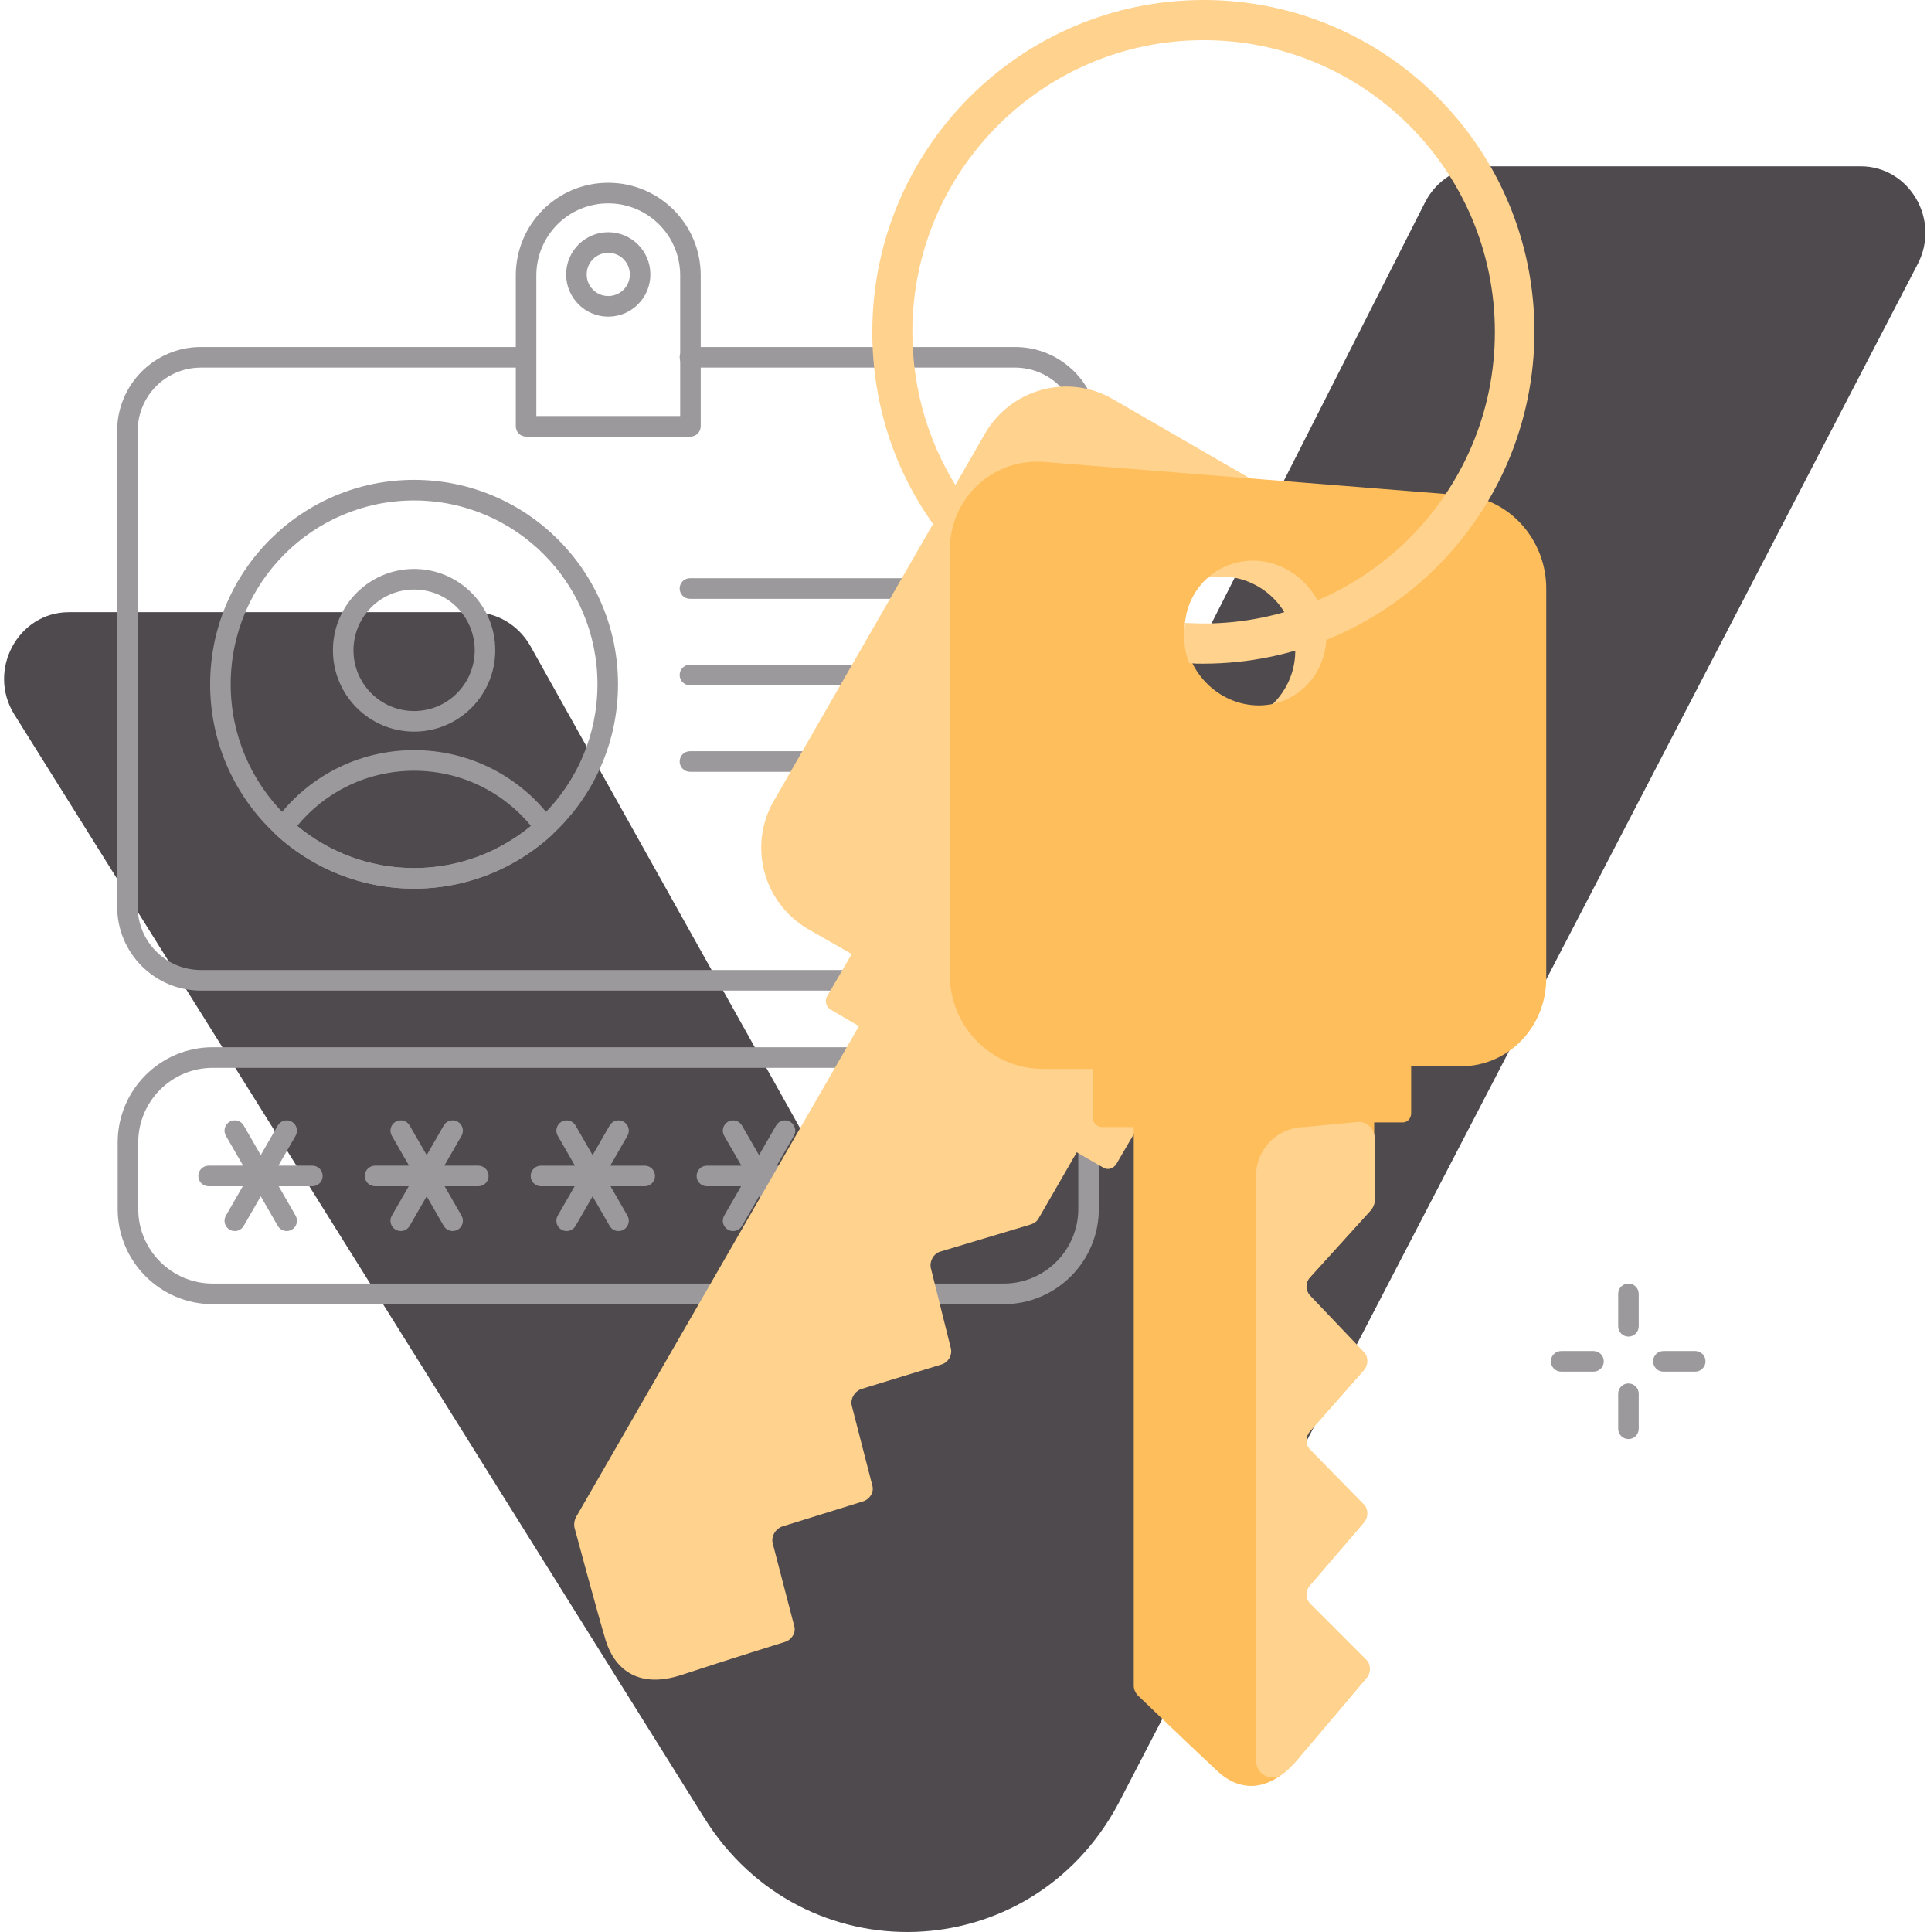
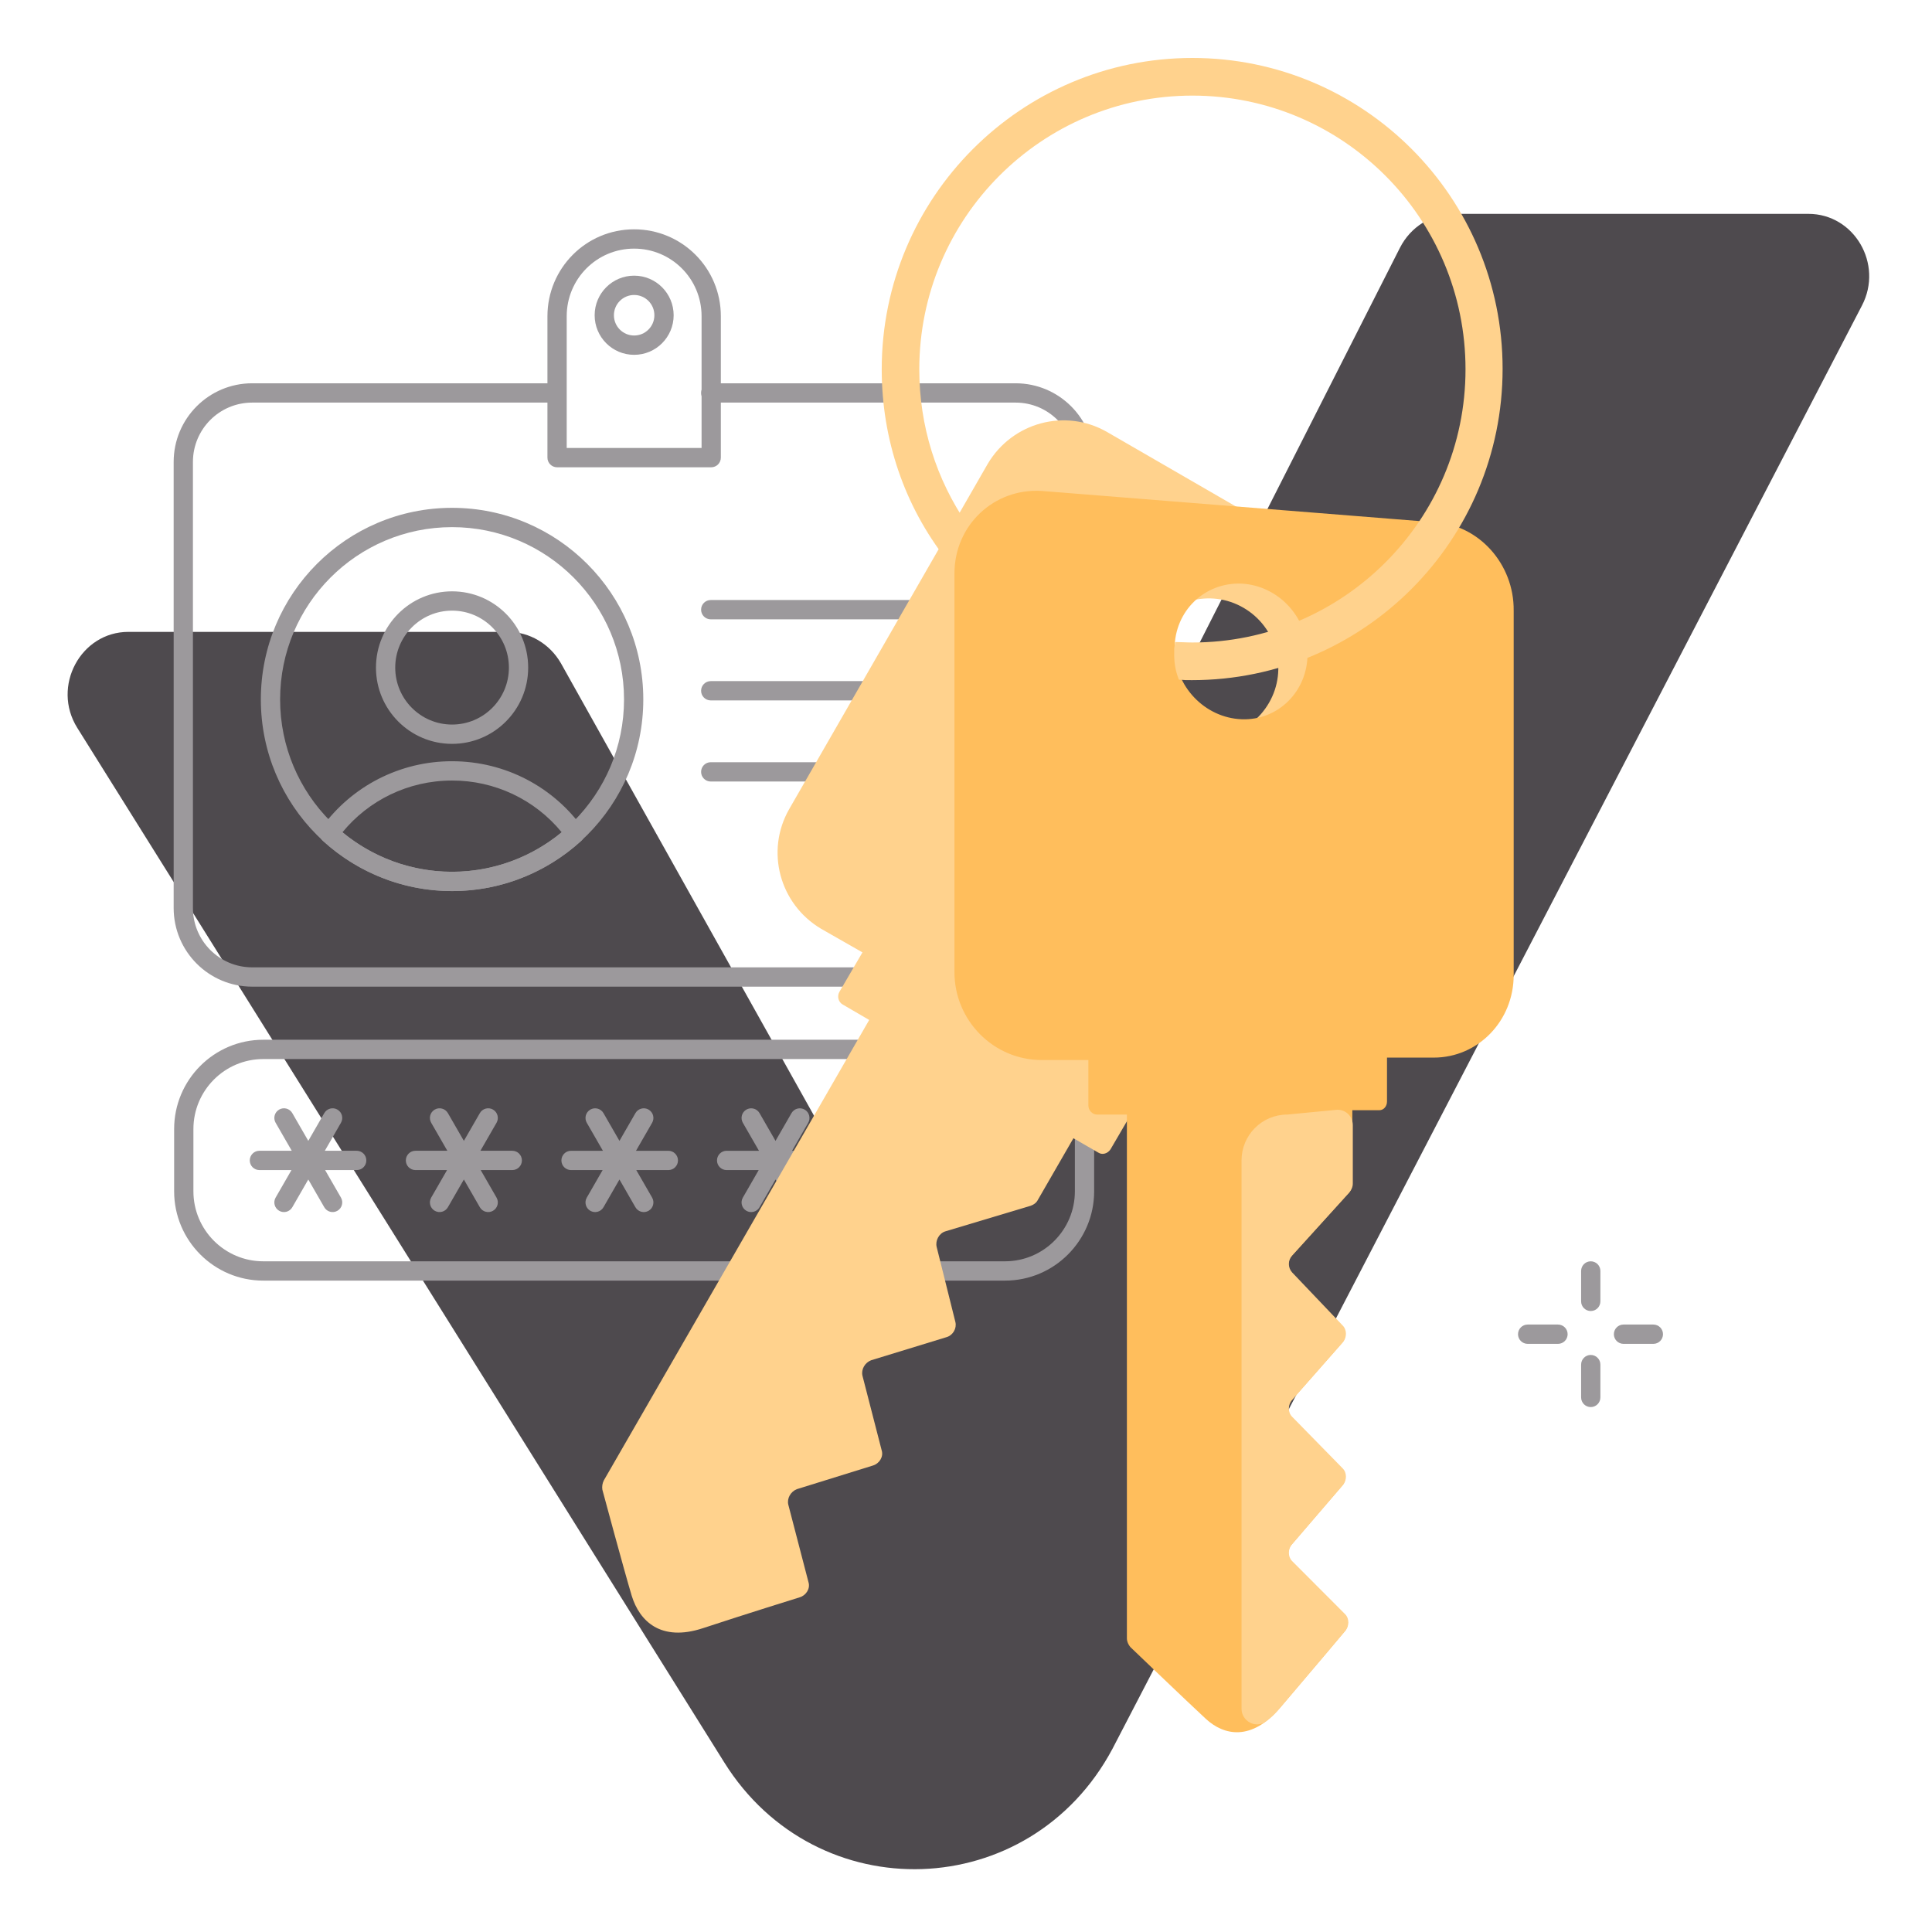
- <svg xmlns="http://www.w3.org/2000/svg" width="374" height="375" fill="none" viewBox="0 0 374 375">
-   <path fill="#4E4A4E" d="M13.373 118.824h78.584c4.487 0 8.676 2.498 10.97 6.496l56.743 101.435c4.987 8.894 17.552 8.594 22.14-.5l94.839-186.98c2.194-4.297 6.482-6.996 11.169-6.996h73.398c9.474 0 15.557 10.394 11.07 18.988L217.113 350.076c-17.054 31.979-61.232 33.478-80.379 2.798L2.802 138.711c-5.385-8.594.698-19.887 10.57-19.887" />
-   <path fill="#9C999C" fill-rule="evenodd" d="M41.296 207.266c-7.974 0-14.46 6.5-14.46 14.491v12.891c0 7.991 6.486 14.491 14.46 14.491h153.578c7.973 0 14.46-6.5 14.46-14.491v-12.891c0-7.991-6.487-14.491-14.46-14.491zm-18.45 14.491c0-10.198 8.273-18.488 18.45-18.488h153.578c10.176 0 18.449 8.29 18.449 18.488v12.891c0 10.199-8.273 18.489-18.449 18.489H41.296c-10.177 0-18.45-8.29-18.45-18.489zm21.741-4.03a1.99 1.99 0 0 1 2.725.732l3.308 5.745 3.309-5.745a1.99 1.99 0 0 1 2.724-.732 2 2 0 0 1 .73 2.73l-3.338 5.797h6.598c1.101 0 1.994.895 1.994 1.999a1.997 1.997 0 0 1-1.994 1.998h-6.54l3.28 5.697a2 2 0 0 1-.73 2.73 1.99 1.99 0 0 1-2.724-.732l-3.309-5.745-3.308 5.745a1.99 1.99 0 0 1-2.725.732 2 2 0 0 1-.73-2.73l3.28-5.697h-6.639a1.997 1.997 0 0 1-1.994-1.998c0-1.104.893-1.999 1.994-1.999h6.697l-3.338-5.797a2 2 0 0 1 .73-2.73m32.212 0a1.99 1.99 0 0 1 2.724.732l3.309 5.745 3.308-5.745a1.99 1.99 0 0 1 2.725-.732 2 2 0 0 1 .73 2.73l-3.338 5.797h6.597c1.102 0 1.995.895 1.995 1.999a1.997 1.997 0 0 1-1.995 1.998h-6.54l3.281 5.697a2 2 0 0 1-.73 2.73 1.99 1.99 0 0 1-2.725-.732l-3.308-5.745-3.309 5.745a1.99 1.99 0 0 1-2.724.732 2 2 0 0 1-.73-2.73l3.28-5.697h-6.54a1.997 1.997 0 0 1-1.994-1.998c0-1.104.893-1.999 1.994-1.999h6.597l-3.338-5.797a2 2 0 0 1 .73-2.73" clip-rule="evenodd" />
-   <path fill="#9C999C" fill-rule="evenodd" d="M109.01 217.73a1.993 1.993 0 0 1 2.725.732l3.308 5.745 3.309-5.745a1.99 1.99 0 0 1 2.724-.732 2 2 0 0 1 .731 2.73l-3.338 5.797h6.696c1.102 0 1.995.894 1.995 1.998a1.997 1.997 0 0 1-1.995 1.999h-6.639l3.281 5.697a2 2 0 0 1-.731 2.73 1.99 1.99 0 0 1-2.724-.732l-3.309-5.745-3.308 5.745a1.993 1.993 0 0 1-2.725.732 2 2 0 0 1-.73-2.73l3.281-5.697h-6.54a1.997 1.997 0 0 1-1.995-1.999c0-1.104.893-1.998 1.995-1.998h6.597l-3.338-5.797a2 2 0 0 1 .73-2.73m32.311 0a1.993 1.993 0 0 1 2.725.732l3.308 5.745 3.309-5.745a1.993 1.993 0 0 1 2.725-.732 2 2 0 0 1 .73 2.73l-3.338 5.797h6.597c1.101 0 1.994.894 1.994 1.998a1.997 1.997 0 0 1-1.994 1.999h-6.54l3.281 5.697a2 2 0 0 1-.73 2.73 1.993 1.993 0 0 1-2.725-.732l-3.309-5.745-3.308 5.745a1.993 1.993 0 0 1-2.725.732 2 2 0 0 1-.73-2.73l3.281-5.697h-6.64a1.997 1.997 0 0 1-1.994-1.999c0-1.104.893-1.998 1.994-1.998h6.697l-3.338-5.797a2 2 0 0 1 .73-2.73m33.508 0a1.993 1.993 0 0 1 2.725.732l3.308 5.745 3.309-5.745a1.993 1.993 0 0 1 2.725-.732 2 2 0 0 1 .73 2.73l-3.338 5.797h6.697c1.101 0 1.994.894 1.994 1.998a1.997 1.997 0 0 1-1.994 1.999h-6.64l3.281 5.697a2 2 0 0 1-.73 2.73 1.993 1.993 0 0 1-2.725-.732l-3.309-5.745-3.308 5.745a1.993 1.993 0 0 1-2.725.732 2 2 0 0 1-.73-2.73l3.281-5.697h-6.54a1.997 1.997 0 0 1-1.995-1.999c0-1.104.893-1.998 1.995-1.998h6.597l-3.338-5.797a2 2 0 0 1 .73-2.73M39.002 71.353c-6.776 0-12.266 5.501-12.266 12.292v92.341c0 6.791 5.49 12.292 12.266 12.292h158.066c6.776 0 12.266-5.501 12.266-12.292V83.645c0-6.791-5.49-12.292-12.266-12.292h-63.127a1.996 1.996 0 0 1-1.994-1.999c0-1.104.893-1.998 1.994-1.998h63.127c8.98 0 16.255 7.29 16.255 16.289v92.341c0 8.999-7.275 16.289-16.255 16.289H39.002c-8.98 0-16.255-7.29-16.255-16.289V83.645c0-8.999 7.276-16.29 16.255-16.29h63.027c1.102 0 1.995.895 1.995 2a1.997 1.997 0 0 1-1.995 1.998z" clip-rule="evenodd" />
-   <path fill="#9C999C" fill-rule="evenodd" d="M118.084 39.475c-7.766 0-13.961 6.292-13.961 13.991v27.283h27.923V53.466c0-7.782-6.279-13.991-13.962-13.991m-17.95 13.991c0-9.89 7.965-17.989 17.95-17.989 9.87 0 17.951 7.983 17.951 17.989v29.281a1.997 1.997 0 0 1-1.994 1.999h-31.913a1.997 1.997 0 0 1-1.994-1.999z" clip-rule="evenodd" />
-   <path fill="#9C999C" fill-rule="evenodd" d="M109.908 53.268c0-4.526 3.661-8.195 8.177-8.195 4.517 0 8.178 3.67 8.178 8.195s-3.661 8.195-8.178 8.195c-4.516 0-8.177-3.67-8.177-8.195m8.177-4.197a4.193 4.193 0 0 0-4.188 4.197 4.193 4.193 0 0 0 4.188 4.197 4.193 4.193 0 0 0 4.189-4.197 4.193 4.193 0 0 0-4.189-4.197m-77.288 83.744c0-21.911 17.725-39.674 39.591-39.674s39.591 17.763 39.591 39.674c0 21.912-17.725 39.675-39.591 39.675s-39.591-17.763-39.591-39.675m39.591-35.677c-19.663 0-35.602 15.973-35.602 35.677s15.94 35.677 35.602 35.677 35.602-15.973 35.602-35.677-15.94-35.677-35.602-35.677" clip-rule="evenodd" />
-   <path fill="#9C999C" fill-rule="evenodd" d="M64.632 126.22c0-8.721 7.054-15.79 15.756-15.79s15.757 7.069 15.757 15.79-7.054 15.789-15.757 15.789-15.756-7.069-15.756-15.789m15.756-11.793c-6.499 0-11.767 5.28-11.767 11.793s5.268 11.792 11.767 11.792c6.5 0 11.768-5.28 11.768-11.792 0-6.513-5.268-11.793-11.768-11.793m51.559-.2c0-1.104.893-1.998 1.994-1.998h54.55c1.102 0 1.995.894 1.995 1.998a1.997 1.997 0 0 1-1.995 1.999h-54.55a1.997 1.997 0 0 1-1.994-1.999m0 16.789c0-1.103.893-1.998 1.994-1.998h54.55c1.102 0 1.995.895 1.995 1.998a1.997 1.997 0 0 1-1.995 1.999h-54.55a1.997 1.997 0 0 1-1.994-1.999m-78.606 28.41a33.23 33.23 0 0 1 27.047-13.82 33.23 33.23 0 0 1 27.048 13.82 2.003 2.003 0 0 1-.275 2.648c-7.03 6.414-16.478 10.414-26.773 10.414s-19.742-4-26.772-10.414a2 2 0 0 1-.275-2.648m4.346.893c6.163 5.071 14.109 8.172 22.701 8.172s16.54-3.101 22.702-8.172c-5.376-6.561-13.547-10.716-22.702-10.716-9.154 0-17.325 4.155-22.7 10.716m74.26-12.512c0-1.104.893-1.998 1.994-1.998h54.55c1.102 0 1.995.894 1.995 1.998a1.997 1.997 0 0 1-1.995 1.999h-54.55a1.997 1.997 0 0 1-1.994-1.999M316.14 249.141c1.102 0 1.995.894 1.995 1.998v6.296a1.997 1.997 0 0 1-1.995 1.999 1.997 1.997 0 0 1-1.994-1.999v-6.296c0-1.104.893-1.998 1.994-1.998m-15.058 15.092c0-1.104.893-1.999 1.994-1.999h6.283c1.101 0 1.994.895 1.994 1.999a1.996 1.996 0 0 1-1.994 1.998h-6.283a1.996 1.996 0 0 1-1.994-1.998m19.845 0c0-1.104.893-1.999 1.994-1.999h6.183c1.102 0 1.995.895 1.995 1.999a1.997 1.997 0 0 1-1.995 1.998h-6.183a1.996 1.996 0 0 1-1.994-1.998m-4.787 4.294c1.102 0 1.995.895 1.995 1.998v6.796a1.997 1.997 0 0 1-1.995 1.999 1.997 1.997 0 0 1-1.994-1.999v-6.796c0-1.103.893-1.998 1.994-1.998" clip-rule="evenodd" />
-   <path fill="#FFD28D" fill-rule="evenodd" d="m216.015 77.45 73.797 42.673c8.676 4.997 11.668 16.09 6.582 23.785l-41.187 71.454c-5.086 9.594-16.056 12.592-24.732 7.595l-8.975-5.196-4.787 8.194c-.598.9-1.695 1.2-2.493.7l-5.186-2.998-7.379 12.792c-.3.599-.898.999-1.496 1.199l-17.652 5.296c-1.296.4-2.094 1.899-1.795 3.198l3.889 15.59c.3 1.3-.498 2.699-1.795 3.098l-15.657 4.797c-1.296.5-2.094 1.899-1.795 3.198l3.989 15.49c.399 1.3-.498 2.699-1.795 3.098l-15.756 4.897c-1.297.5-2.095 1.899-1.795 3.198l4.188 16.09c.399 1.299-.499 2.698-1.795 3.098 0 0-11.269 3.498-20.045 6.396s-13.164-1.499-14.759-6.696c-1.596-5.296-6.084-21.986-6.084-21.986a3.2 3.2 0 0 1 .3-1.899l54.949-95.339-5.485-3.197c-.898-.5-1.197-1.699-.698-2.599l4.786-8.195-8.576-4.896c-8.576-5.097-11.568-16.09-6.582-24.785l41.087-71.454c5.086-8.594 16.056-11.592 24.732-6.596m8.576 41.675c-3.989 6.896-1.595 15.69 5.286 19.688s15.657 1.599 19.646-5.297 1.595-15.69-5.286-19.687-15.657-1.599-19.646 5.296" clip-rule="evenodd" />
-   <path fill="#FFBE5C" fill-rule="evenodd" d="m202.452 89.642 81.377 6.496c9.075.5 16.454 8.595 16.355 18.288v75.452c0 9.494-7.38 17.089-16.555 17.089h-9.673v9.094c0 1-.698 1.799-1.596 1.799h-5.584v15.29c0 .7-.3 1.299-.699 1.799l-11.867 13.092a2.61 2.61 0 0 0 0 3.498l10.471 10.992c.898.9.898 2.499 0 3.498l-10.471 11.893c-.897.999-.897 2.598 0 3.497l10.471 10.694c.898.899.898 2.498 0 3.497l-10.471 12.192c-.897 1-.897 2.599 0 3.498l10.97 10.993c.897.9.897 2.499 0 3.498 0 0-7.479 8.894-13.363 15.79s-11.568 5.796-15.358 2.298c-3.79-3.497-15.657-14.89-15.657-14.89-.399-.5-.698-1.099-.698-1.799V218.759h-6.183c-.997 0-1.795-.899-1.795-1.898v-9.394h-9.674c-9.972 0-18.05-8.195-18.05-18.189v-82.547c0-9.993 8.178-17.688 18.05-17.089m27.525 32.679c0 7.795 6.282 14.291 13.862 14.591 7.579.3 13.662-5.796 13.662-13.491 0-7.696-6.083-14.191-13.662-14.591-7.679-.3-13.862 5.696-13.862 13.491" clip-rule="evenodd" />
-   <path fill="#FFD28D" d="M233.666 0c-35.502 0-64.323 28.882-64.323 64.459 0 14.49 4.687 28.282 13.463 39.474l4.288-7.295c-6.482-9.394-9.972-20.487-9.972-32.18 0-31.28 25.33-56.663 56.544-56.663s56.545 25.384 56.545 56.664-25.43 56.563-56.545 56.563c-1.197 0-2.593-.099-3.59-.099-.1.899-.299 1.998-.1 4.197.2 1.999.898 3.598.898 3.598 1.396.1 1.296.1 2.692.1 35.503 0 64.323-28.882 64.323-64.46C297.889 28.783 269.069 0 233.666 0m18.25 341.48c5.884-6.896 13.363-15.79 13.363-15.79.898-1 .898-2.599 0-3.498l-10.969-10.993c-.898-.899-.898-2.498 0-3.498l10.471-12.192c.897-.999.897-2.598 0-3.498l-10.471-10.693c-.898-.899-.898-2.498 0-3.498l10.471-11.892c.897-.999.897-2.598 0-3.498l-10.471-10.993a2.61 2.61 0 0 1 0-3.498l11.867-13.091c.399-.5.698-1.099.698-1.799v-12.092c0-1.799-1.396-3.198-3.191-3.198l-10.372.999c-5.285 0-9.474 4.297-9.474 9.494v113.527c0 2.599 2.992 4.198 5.086 2.599.998-.7 1.995-1.699 2.992-2.898" />
+ <svg xmlns="http://www.w3.org/2000/svg" width="400" height="400" fill="none" viewBox="0 0 400 400">
+   <path fill="#4E4A4E" d="M26.58 130.824h78.585c4.487 0 8.676 2.498 10.97 6.496l56.743 101.435c4.987 8.894 17.552 8.594 22.14-.5l94.839-186.98c2.194-4.297 6.482-6.996 11.169-6.996h73.398c9.474 0 15.557 10.394 11.07 18.988L230.321 362.076c-17.054 31.979-61.232 33.478-80.379 2.798L16.01 150.711c-5.385-8.594.698-19.887 10.57-19.887" />
+   <path fill="#9C999C" fill-rule="evenodd" d="M54.504 219.266c-7.974 0-14.46 6.5-14.46 14.491v12.891c0 7.991 6.486 14.491 14.46 14.491h153.578c7.973 0 14.46-6.5 14.46-14.491v-12.891c0-7.991-6.487-14.491-14.46-14.491zm-18.45 14.491c0-10.198 8.273-18.488 18.45-18.488h153.578c10.176 0 18.449 8.29 18.449 18.488v12.891c0 10.199-8.273 18.489-18.449 18.489H54.504c-10.177 0-18.45-8.29-18.45-18.489zm21.741-4.03a1.99 1.99 0 0 1 2.725.732l3.308 5.745 3.309-5.745a1.99 1.99 0 0 1 2.724-.732 2 2 0 0 1 .73 2.73l-3.337 5.797h6.597c1.101 0 1.994.895 1.994 1.999a1.997 1.997 0 0 1-1.994 1.998h-6.54l3.28 5.697a2 2 0 0 1-.73 2.73 1.99 1.99 0 0 1-2.724-.732l-3.309-5.745-3.308 5.745a1.99 1.99 0 0 1-2.725.732 2 2 0 0 1-.73-2.73l3.28-5.697h-6.639a1.997 1.997 0 0 1-1.994-1.998c0-1.104.893-1.999 1.994-1.999h6.697l-3.338-5.797a2 2 0 0 1 .73-2.73m32.212 0a1.99 1.99 0 0 1 2.724.732l3.309 5.745 3.308-5.745a1.99 1.99 0 0 1 2.725-.732 2 2 0 0 1 .73 2.73l-3.338 5.797h6.597c1.102 0 1.995.895 1.995 1.999a1.997 1.997 0 0 1-1.995 1.998h-6.54l3.281 5.697a2 2 0 0 1-.73 2.73 1.99 1.99 0 0 1-2.725-.732l-3.308-5.745-3.309 5.745a1.99 1.99 0 0 1-2.724.732 2 2 0 0 1-.73-2.73l3.28-5.697h-6.54a1.997 1.997 0 0 1-1.994-1.998c0-1.104.893-1.999 1.994-1.999h6.598l-3.339-5.797a2 2 0 0 1 .73-2.73" clip-rule="evenodd" />
+   <path fill="#9C999C" fill-rule="evenodd" d="M122.218 229.73a1.993 1.993 0 0 1 2.725.732l3.308 5.745 3.309-5.745a1.99 1.99 0 0 1 2.724-.732 2 2 0 0 1 .731 2.73l-3.338 5.797h6.696c1.102 0 1.995.894 1.995 1.998a1.997 1.997 0 0 1-1.995 1.999h-6.639l3.281 5.697a2 2 0 0 1-.731 2.73 1.99 1.99 0 0 1-2.724-.732l-3.309-5.745-3.308 5.745a1.993 1.993 0 0 1-2.725.732 2 2 0 0 1-.73-2.73l3.281-5.697h-6.54a1.997 1.997 0 0 1-1.995-1.999c0-1.104.893-1.998 1.995-1.998h6.597l-3.338-5.797a2 2 0 0 1 .73-2.73m32.311 0a1.993 1.993 0 0 1 2.725.732l3.308 5.745 3.309-5.745a1.993 1.993 0 0 1 2.725-.732 2 2 0 0 1 .73 2.73l-3.338 5.797h6.597c1.101 0 1.994.894 1.994 1.998a1.997 1.997 0 0 1-1.994 1.999h-6.54l3.281 5.697a2 2 0 0 1-.73 2.73 1.993 1.993 0 0 1-2.725-.732l-3.309-5.745-3.308 5.745a1.993 1.993 0 0 1-2.725.732 2 2 0 0 1-.73-2.73l3.281-5.697h-6.64a1.997 1.997 0 0 1-1.994-1.999c0-1.104.893-1.998 1.994-1.998h6.697l-3.338-5.797a2 2 0 0 1 .73-2.73m33.508 0a1.993 1.993 0 0 1 2.725.732l3.308 5.745 3.309-5.745a1.993 1.993 0 0 1 2.725-.732 2 2 0 0 1 .73 2.73l-3.338 5.797h6.697c1.101 0 1.994.894 1.994 1.998a1.997 1.997 0 0 1-1.994 1.999h-6.64l3.281 5.697a2 2 0 0 1-.73 2.73 1.993 1.993 0 0 1-2.725-.732l-3.309-5.745-3.308 5.745a1.993 1.993 0 0 1-2.725.732 2 2 0 0 1-.73-2.73l3.281-5.697h-6.54a1.997 1.997 0 0 1-1.995-1.999c0-1.104.893-1.998 1.995-1.998h6.597l-3.338-5.797a2 2 0 0 1 .73-2.73M52.21 83.353c-6.776 0-12.266 5.501-12.266 12.292v92.341c0 6.791 5.49 12.292 12.266 12.292h158.066c6.776 0 12.266-5.501 12.266-12.292V95.645c0-6.791-5.49-12.292-12.266-12.292h-63.127a1.996 1.996 0 0 1-1.994-1.999c0-1.104.893-1.998 1.994-1.998h63.127c8.98 0 16.255 7.29 16.255 16.289v92.341c0 8.999-7.275 16.289-16.255 16.289H52.21c-8.98 0-16.255-7.29-16.255-16.289V95.645c0-8.999 7.276-16.29 16.255-16.29h63.027c1.102 0 1.995.895 1.995 2a1.997 1.997 0 0 1-1.995 1.998z" clip-rule="evenodd" />
+   <path fill="#9C999C" fill-rule="evenodd" d="M131.292 51.475c-7.766 0-13.961 6.292-13.961 13.991v27.283h27.923V65.466c0-7.782-6.279-13.991-13.962-13.991m-17.95 13.991c0-9.89 7.965-17.988 17.95-17.988 9.87 0 17.951 7.982 17.951 17.988v29.281a1.997 1.997 0 0 1-1.994 1.999h-31.913a1.997 1.997 0 0 1-1.994-1.999z" clip-rule="evenodd" />
+   <path fill="#9C999C" fill-rule="evenodd" d="M123.116 65.268c0-4.526 3.661-8.195 8.177-8.195 4.517 0 8.178 3.67 8.178 8.195s-3.661 8.195-8.178 8.195c-4.516 0-8.177-3.67-8.177-8.195m8.177-4.197a4.193 4.193 0 0 0-4.188 4.197 4.193 4.193 0 0 0 4.188 4.197 4.193 4.193 0 0 0 4.189-4.197 4.193 4.193 0 0 0-4.189-4.197m-77.288 83.744c0-21.911 17.725-39.674 39.591-39.674s39.591 17.763 39.591 39.674c0 21.912-17.725 39.675-39.591 39.675s-39.591-17.763-39.591-39.675m39.591-35.677c-19.663 0-35.602 15.973-35.602 35.677s15.94 35.677 35.602 35.677 35.602-15.973 35.602-35.677-15.94-35.677-35.602-35.677" clip-rule="evenodd" />
+   <path fill="#9C999C" fill-rule="evenodd" d="M77.84 138.22c0-8.721 7.054-15.79 15.757-15.79s15.756 7.069 15.756 15.79-7.054 15.789-15.756 15.789S77.84 146.94 77.84 138.22m15.757-11.793c-6.5 0-11.768 5.28-11.768 11.793s5.268 11.792 11.768 11.792c6.499 0 11.767-5.28 11.767-11.792 0-6.513-5.268-11.793-11.767-11.793m51.558-.2c0-1.104.893-1.998 1.994-1.998h54.55c1.102 0 1.995.894 1.995 1.998a1.997 1.997 0 0 1-1.995 1.999h-54.55a1.997 1.997 0 0 1-1.994-1.999m0 16.789c0-1.103.893-1.998 1.994-1.998h54.55c1.102 0 1.995.895 1.995 1.998a1.997 1.997 0 0 1-1.995 1.999h-54.55a1.997 1.997 0 0 1-1.994-1.999m-78.606 28.41a33.23 33.23 0 0 1 27.048-13.82c11.131 0 21 5.421 27.047 13.82a2.003 2.003 0 0 1-.275 2.648c-7.03 6.414-16.478 10.414-26.772 10.414-10.295 0-19.743-4-26.773-10.414a2 2 0 0 1-.275-2.648m4.346.893c6.163 5.071 14.109 8.172 22.702 8.172 8.592 0 16.539-3.101 22.701-8.172a29.24 29.24 0 0 0-22.701-10.716c-9.155 0-17.326 4.155-22.702 10.716m74.26-12.512c0-1.104.893-1.998 1.994-1.998h54.55c1.102 0 1.995.894 1.995 1.998a1.997 1.997 0 0 1-1.995 1.999h-54.55a1.997 1.997 0 0 1-1.994-1.999m184.193 101.334c1.102 0 1.995.894 1.995 1.998v6.296a1.997 1.997 0 0 1-1.995 1.999 1.997 1.997 0 0 1-1.994-1.999v-6.296c0-1.104.893-1.998 1.994-1.998m-15.058 15.092c0-1.104.893-1.999 1.994-1.999h6.283c1.101 0 1.994.895 1.994 1.999a1.996 1.996 0 0 1-1.994 1.998h-6.283a1.996 1.996 0 0 1-1.994-1.998m19.845 0c0-1.104.893-1.999 1.994-1.999h6.183c1.102 0 1.995.895 1.995 1.999a1.997 1.997 0 0 1-1.995 1.998h-6.183a1.996 1.996 0 0 1-1.994-1.998m-4.787 4.294c1.102 0 1.995.895 1.995 1.998v6.796a1.997 1.997 0 0 1-1.995 1.999 1.997 1.997 0 0 1-1.994-1.999v-6.796c0-1.103.893-1.998 1.994-1.998" clip-rule="evenodd" />
+   <path fill="#FFD28D" fill-rule="evenodd" d="m229.223 89.45 73.797 42.673c8.676 4.997 11.668 16.09 6.582 23.785l-41.187 71.454c-5.086 9.594-16.056 12.592-24.732 7.595l-8.975-5.196-4.787 8.194c-.598.9-1.695 1.2-2.493.7l-5.186-2.998-7.379 12.792c-.3.599-.898.999-1.496 1.199l-17.652 5.296c-1.296.4-2.094 1.899-1.795 3.198l3.889 15.59c.3 1.3-.498 2.699-1.795 3.098l-15.657 4.797c-1.296.5-2.094 1.899-1.795 3.198l3.989 15.49c.399 1.3-.498 2.699-1.795 3.098L165 308.31c-1.297.5-2.095 1.899-1.795 3.198l4.188 16.09c.399 1.299-.499 2.698-1.795 3.098 0 0-11.269 3.498-20.045 6.396s-13.164-1.499-14.759-6.696c-1.596-5.296-6.084-21.986-6.084-21.986a3.2 3.2 0 0 1 .3-1.899l54.949-95.339-5.485-3.197c-.898-.5-1.197-1.699-.698-2.599l4.786-8.195-8.576-4.896c-8.576-5.097-11.568-16.09-6.582-24.785l41.087-71.454c5.086-8.594 16.056-11.592 24.732-6.596m8.576 41.675c-3.989 6.896-1.595 15.69 5.286 19.688s15.657 1.599 19.646-5.297 1.595-15.69-5.286-19.687-15.657-1.599-19.646 5.296" clip-rule="evenodd" />
+   <path fill="#FFBE5C" fill-rule="evenodd" d="m215.66 101.642 81.377 6.496c9.075.5 16.454 8.595 16.355 18.288v75.452c0 9.494-7.38 17.089-16.555 17.089h-9.673v9.094c0 1-.698 1.799-1.596 1.799h-5.584v15.29c0 .7-.3 1.299-.699 1.799l-11.867 13.092a2.61 2.61 0 0 0 0 3.498l10.471 10.992c.898.9.898 2.499 0 3.498l-10.471 11.893c-.897.999-.897 2.598 0 3.497l10.471 10.694c.898.899.898 2.498 0 3.497l-10.471 12.192c-.897 1-.897 2.599 0 3.498l10.97 10.993c.897.9.897 2.499 0 3.498 0 0-7.479 8.894-13.363 15.79s-11.568 5.796-15.358 2.298c-3.79-3.497-15.657-14.89-15.657-14.89-.399-.5-.698-1.099-.698-1.799V230.759h-6.183c-.997 0-1.795-.899-1.795-1.898v-9.394h-9.674c-9.972 0-18.05-8.195-18.05-18.189v-82.547c0-9.993 8.178-17.688 18.05-17.089m27.525 32.679c0 7.795 6.282 14.291 13.862 14.591 7.579.3 13.662-5.796 13.662-13.491 0-7.696-6.083-14.191-13.662-14.591-7.679-.3-13.862 5.696-13.862 13.491" clip-rule="evenodd" />
+   <path fill="#FFD28D" d="M246.874 12c-35.502 0-64.323 28.882-64.323 64.459 0 14.49 4.687 28.282 13.463 39.474l4.288-7.295c-6.482-9.394-9.972-20.487-9.972-32.18 0-31.28 25.33-56.663 56.544-56.663s56.545 25.384 56.545 56.664-25.43 56.563-56.545 56.563c-1.197 0-2.593-.099-3.59-.099-.1.899-.299 1.998-.1 4.197.2 1.999.898 3.598.898 3.598 1.396.1 1.296.1 2.692.1 35.503 0 64.324-28.882 64.324-64.46 0-35.576-28.821-64.358-64.224-64.358m18.25 341.48c5.884-6.896 13.363-15.79 13.363-15.79.898-1 .898-2.599 0-3.498l-10.969-10.993c-.898-.899-.898-2.498 0-3.498l10.471-12.192c.897-.999.897-2.598 0-3.498l-10.471-10.693c-.898-.899-.898-2.498 0-3.498l10.471-11.892c.897-.999.897-2.598 0-3.498l-10.471-10.993a2.61 2.61 0 0 1 0-3.498l11.867-13.091c.399-.5.698-1.099.698-1.799v-12.092c0-1.799-1.396-3.198-3.191-3.198l-10.372.999c-5.285 0-9.474 4.297-9.474 9.494v113.527c0 2.599 2.992 4.198 5.086 2.599.998-.7 1.995-1.699 2.992-2.898" />
</svg>
